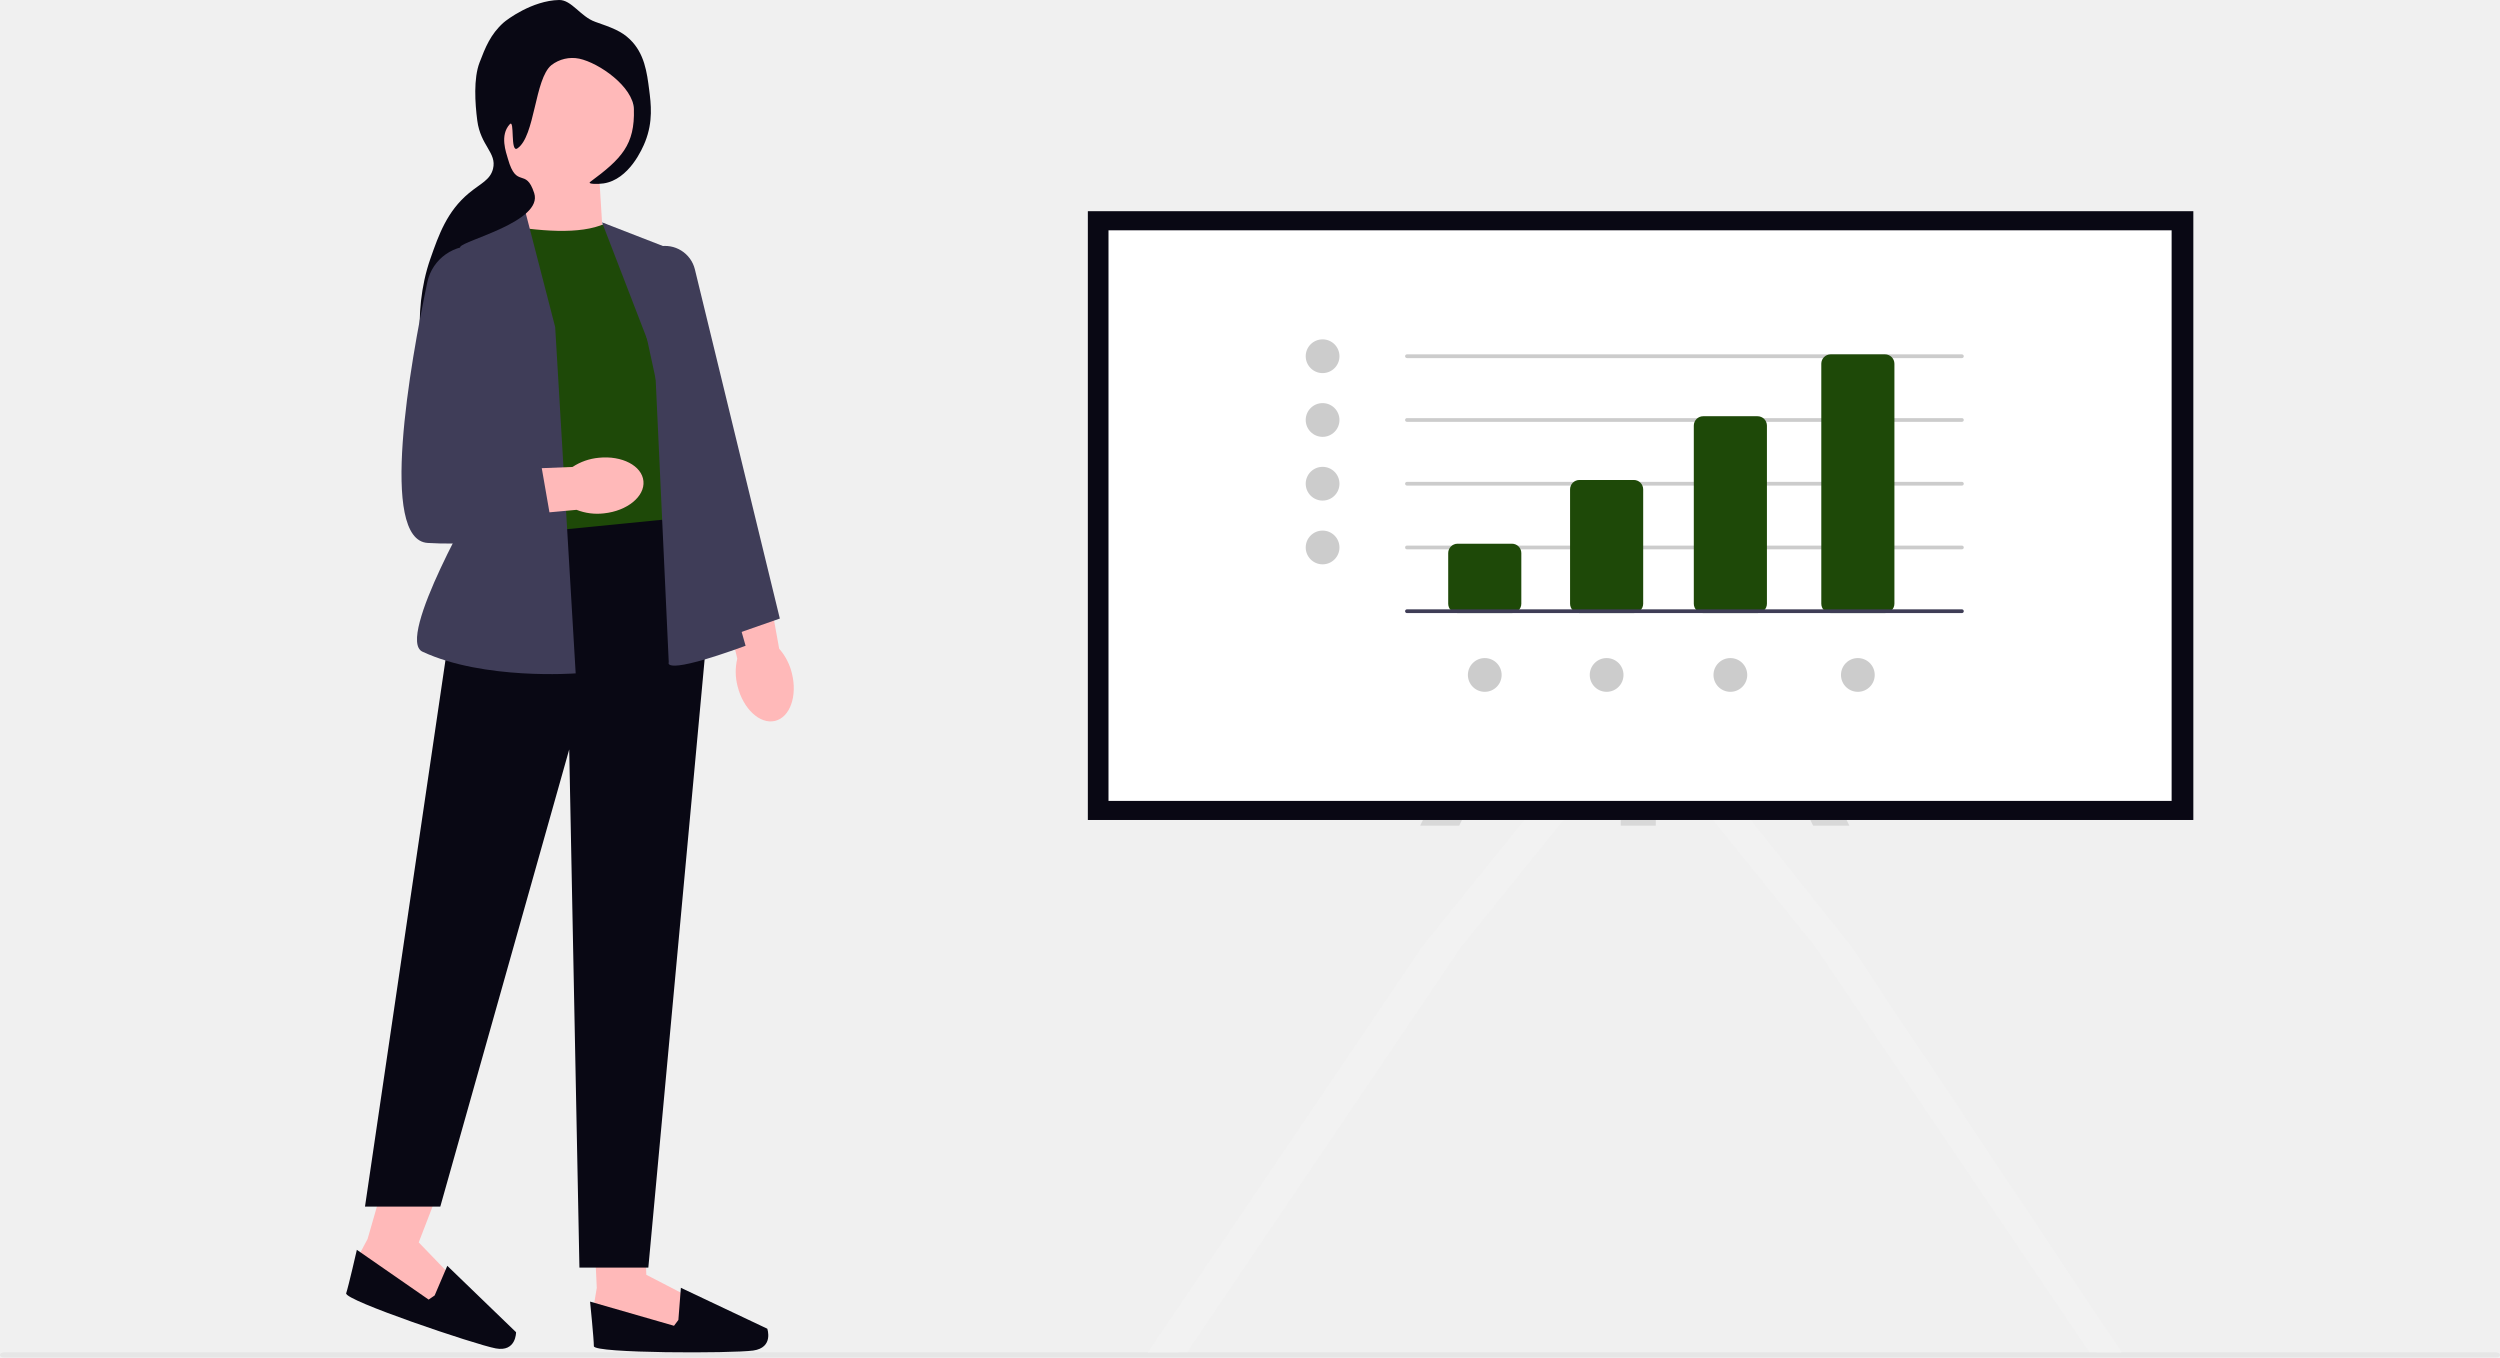
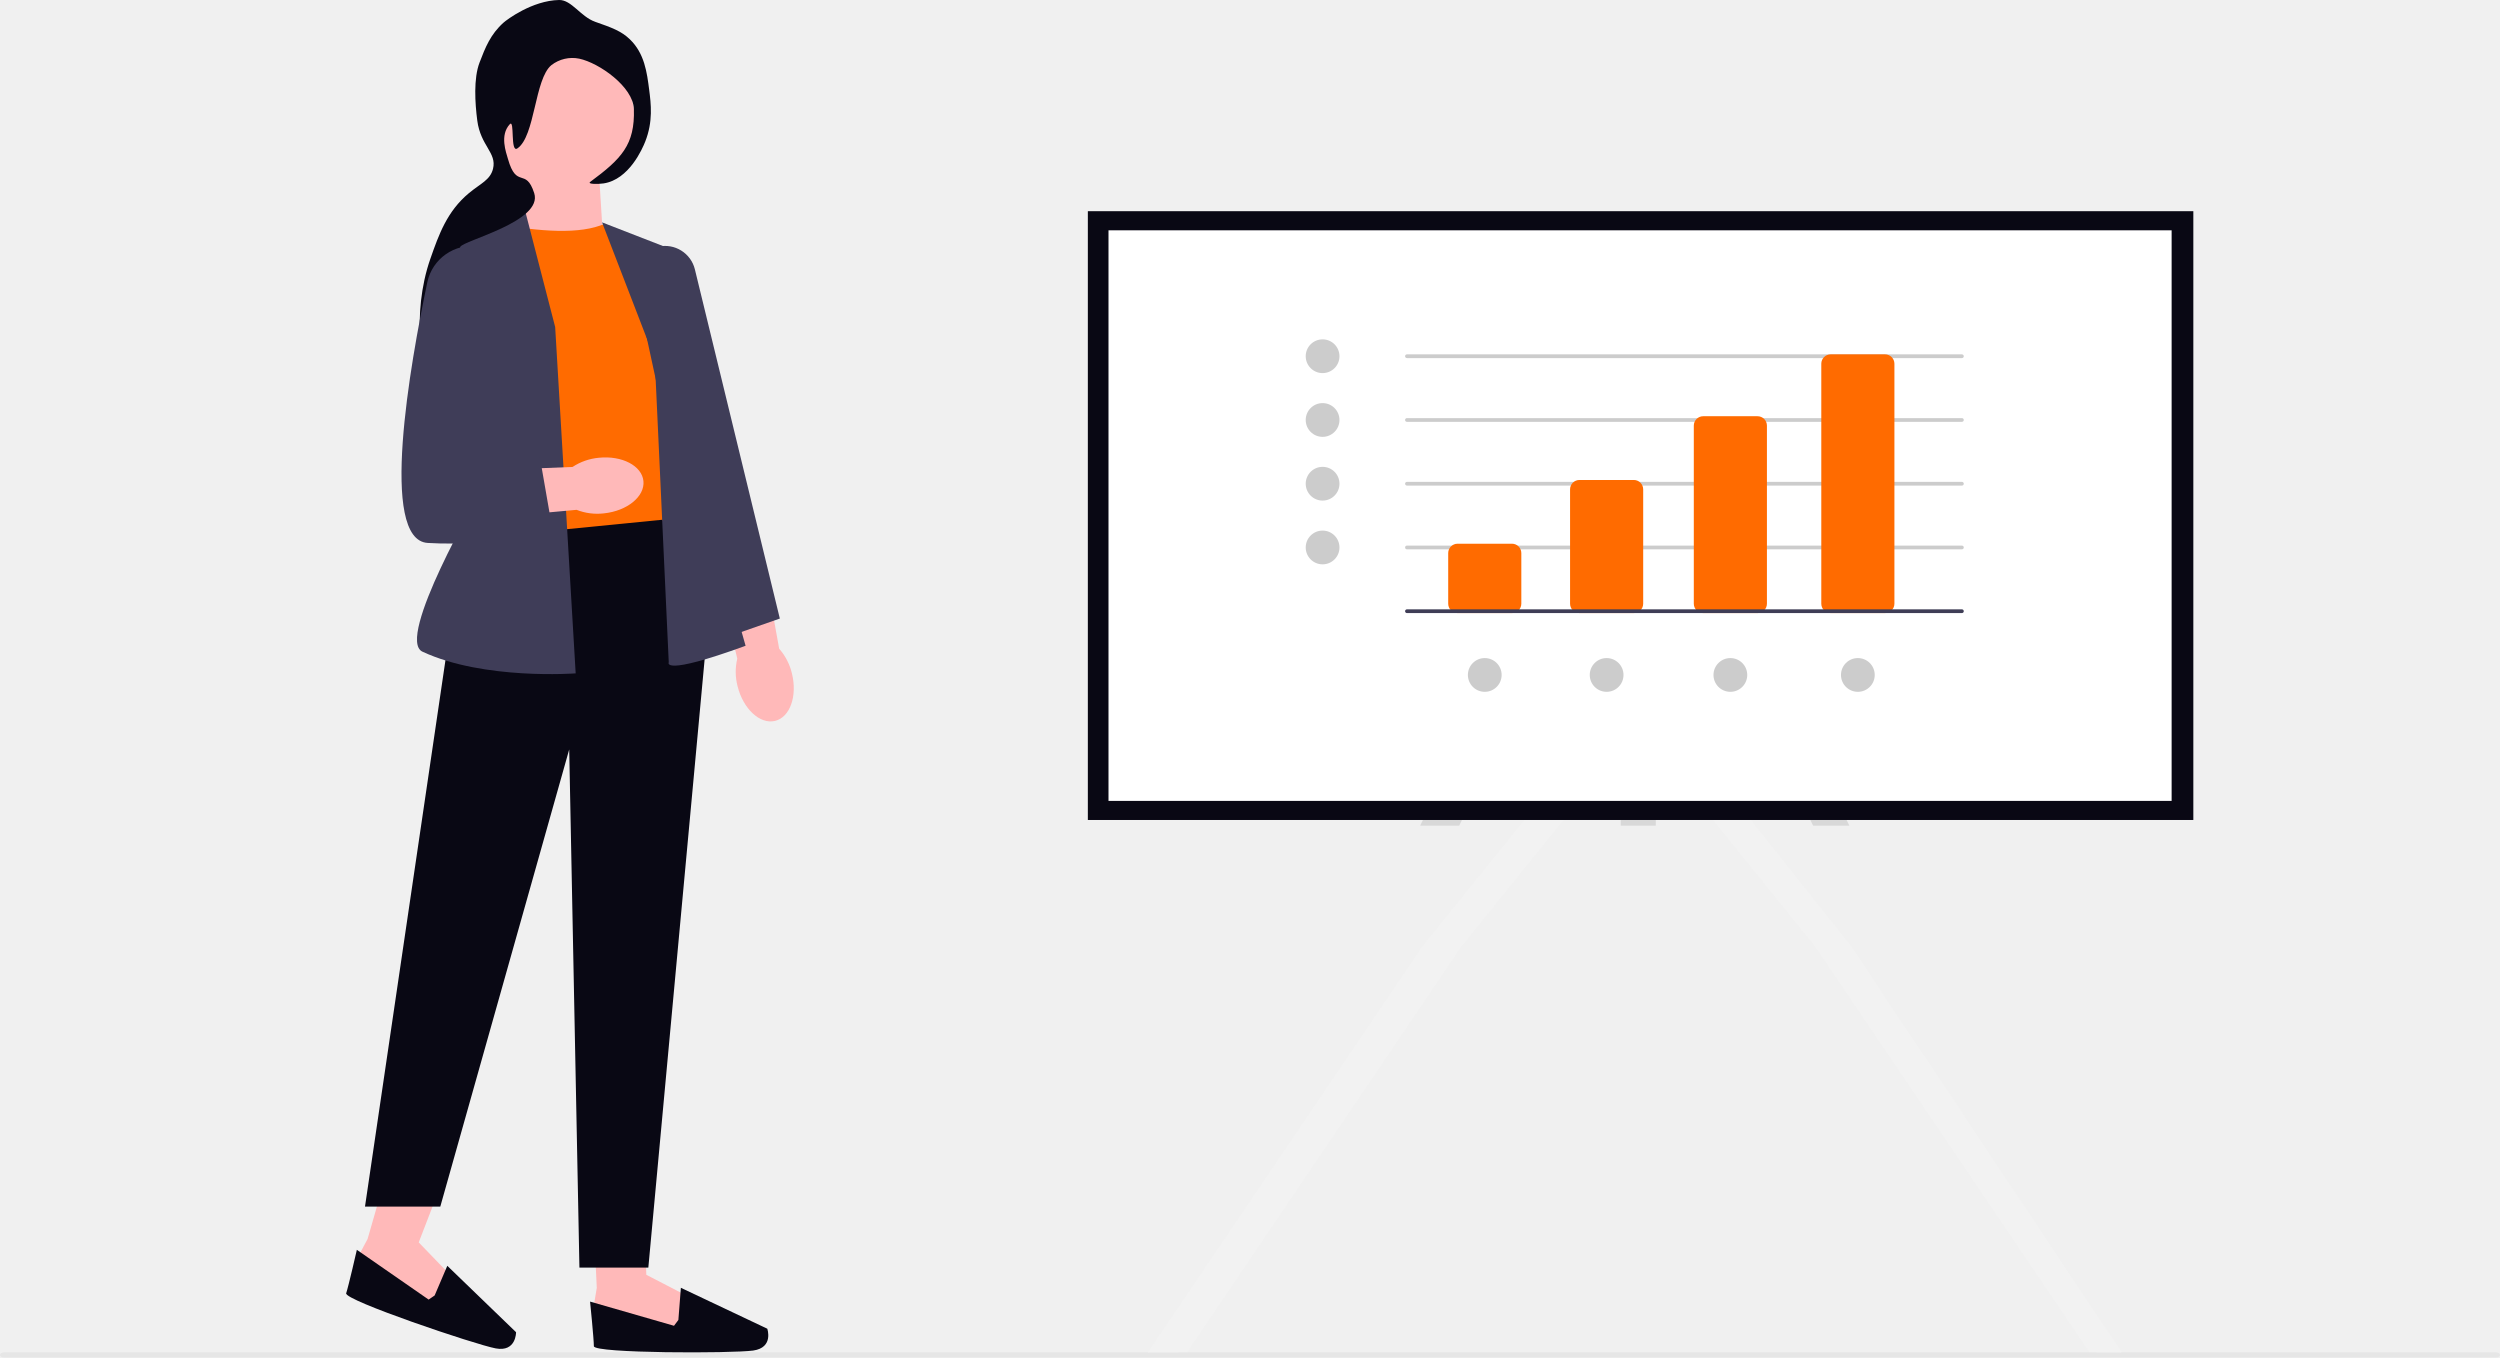
<svg xmlns="http://www.w3.org/2000/svg" width="871.279" height="473.11" viewBox="0 0 871.279 473.11">
  <g transform="translate(-381.391 -227.002)">
    <path d="M0,624.089c0,.5.631.9,1.417.9H869.862c.786,0,1.417-.4,1.417-.9s-.631-.9-1.417-.9H1.417C.631,623.193,0,623.592,0,624.089Z" transform="translate(381.391 75.127)" fill="#e6e6e6" />
    <g transform="translate(502.026 227.002)">
      <path d="M367.916,297.887c1.973,7.906-.666,15.324-5.894,16.569s-11.064-4.155-13.036-12.064a19.667,19.667,0,0,1-.109-9.625l-7.92-33.6,16.462-3.357,6.06,33.483a19.947,19.947,0,0,1,4.438,8.6Z" transform="translate(-212.563 -63.208)" fill="#ffb9b9" />
      <g transform="translate(85.013 426.822)">
        <path d="M285.094,566.9l1.014,22.024-1.016,6.094,3.555,7.11,27.932,3.047,1.524-13.2-14.728-7.618-.428-12.444Z" transform="translate(-283.773 -566.897)" fill="#ffb9b9" />
        <path d="M314.115,607.312l-1.524,2.031-29.252-8.43s1.32,13,1.32,15.54,48.246,2.539,55.506,1.524,4.929-7.618,4.929-7.618l-30.107-14.252-.872,11.2Z" transform="translate(-283.34 -574.115)" fill="#090814" />
      </g>
      <g transform="translate(0 410.61)">
        <path d="M185.486,545.365l-6.087,21.19L176.486,572l1.093,7.874L203.066,591.7l5.669-12.022L197.22,567.751l7.223-18.731Z" transform="translate(-171.924 -545.365)" fill="#ffb9b9" />
        <path d="M201.27,594.436l-2.094,1.437-25.016-17.348s-2.91,12.739-3.723,15.145,44.9,17.846,52.1,19.207,7.107-5.64,7.107-5.64L205.682,584.1l-4.412,10.336Z" transform="translate(-170.427 -553.559)" fill="#090814" />
      </g>
      <path d="M277.445,82.7l1.067,17.321-32.343,1.641,10.016-22.821Z" transform="translate(-189.142 -19.481)" fill="#ffb9b9" />
-       <path d="M276.864,103.531c-8.669,3.867-22.535,2.809-38.249,0L236.158,212.4s49.156,9.883,66.057-8.352l-8.9-88.952-16.456-11.564h0Z" transform="translate(-186.669 -25.582)" fill="#1E4908" />
+       <path d="M276.864,103.531c-8.669,3.867-22.535,2.809-38.249,0L236.158,212.4s49.156,9.883,66.057-8.352l-8.9-88.952-16.456-11.564h0Z" transform="translate(-186.669 -25.582)" fill="#FF6B00" />
      <path d="M282.792,240.579l-69.4,6.859L179.15,479.971H205.39l44.934-159.335,3.558,180.573H277.9l20.459-221.046Z" transform="translate(-172.582 -59.445)" fill="#090814" />
      <path d="M240.341,94.671l-23.316,13.8A22.45,22.45,0,0,0,206.913,134.1l18.02,61.548s-29.344,50.413-19.809,54.86c21.427,9.994,53.4,7.561,53.4,7.561l-7.146-120.7-11.038-42.7h0Z" transform="translate(-178.529 -23.392)" fill="#3f3d58" />
      <path d="M288.877,102.924l26.364,10.242,6.227,76.054,17.438,61.269c-29.535,10.781-26.777,5.757-26.777,5.757l-4.892-105.72-18.359-47.6h0Z" transform="translate(-199.695 -25.431)" fill="#3f3d58" />
      <path d="M331.074,251.891l-.09-.416L304.035,126.83a10.717,10.717,0,0,1,20.888-4.8l29.6,121.675-23.45,8.185Z" transform="translate(-203.378 -28.13)" fill="#3f3d58" />
      <circle cx="26.24" cy="26.24" r="26.24" transform="translate(48.029 15.341)" fill="#ffb9b9" />
      <path d="M265.593,7.584c5.78,2.031,9.087,3.194,12.117,6.112,5.117,4.93,5.962,11.518,6.746,17.64.614,4.789,1.408,10.981-1.4,18.055-.957,2.414-5.6,13.17-14.485,14.529-1.745.267-5.842.337-4.661-.535,10.929-8.068,15.593-12.939,15.211-25.374-.238-7.727-12.044-16.069-19.054-17.568a11.939,11.939,0,0,0-9.7,2.26c-5.892,4.837-5.641,24.839-11.854,29.02-2.555,1.72-.853-10.385-2.653-8.422-3.552,3.873-1.274,9.8-.635,12.063,3.028,10.715,6.2,2.791,9.154,11.941,3.193,9.878-24.811,16.529-25.764,18.735-1.658,3.837,22.023,22.042,15.523,25.2-8.25,4.009-14.754-1.212-18.589,3.264-2.144,2.5-.984,5.152-4.857,12.935-1.264,2.541-1.9,3.811-2.456,3.766-2.648-.213-6.936-21.411,0-41.152,2.91-8.285,5.761-16.4,13.4-22.749,4.041-3.356,7.429-4.563,8.394-8.482,1.378-5.6-4.344-7.988-5.491-16.821-.784-6.041-1.335-14.681.8-20.219,2.014-5.23,3.763-9.769,8.339-13.885,1.1-.989,9.972-7.709,19.38-7.9,4.331-.087,7.514,5.818,12.535,7.583h0Z" transform="translate(-178.84 0)" fill="#090814" />
      <path d="M273.188,211.855c8.1-.853,15.082,2.794,15.587,8.145s-5.655,10.377-13.762,11.229A19.667,19.667,0,0,1,265.467,230l-34.378,3.163-1.032-16.769,34-1.338a19.946,19.946,0,0,1,9.131-3.2Z" transform="translate(-185.161 -52.317)" fill="#ffb9b9" />
      <path d="M222.9,114h0a15.969,15.969,0,0,0-17.859,12.523c-6.034,28.691-16.863,89.808.145,90.828,22.238,1.334,43.586-4,43.586-4l-5.337-30.688-17.346-1.779,10.2-47.724A15.974,15.974,0,0,0,222.9,114Z" transform="translate(-176.758 -28.13)" fill="#3f3d58" />
    </g>
    <path d="M358.106,306.427l-.828,1.032-5.368,6.659-56.31,69.8L200.048,525.256l-13.658.064,95.6-141.4,65.149-80.768,4.766,1.423,5.368,1.6Z" transform="translate(595.05 173)" fill="#f2f2f2" />
    <path d="M581.557,525.32l-11.241-.064L474.757,383.918,419.93,315.949l-6.844-8.49-.836-1.032.836-.25,6.844-2.045,3.29-.982,64.17,80.768Z" transform="translate(539.242 173)" fill="#f2f2f2" />
    <path d="M462.958,426.621H450.324L395.5,314.031v112.59H383.285V311l-56.31,115.624H313.37l65.149-133.792,4.766,2.357V261.38H395.5v33.075l3.29-1.626Z" transform="translate(562.956 88.138)" opacity="0.1" />
    <rect width="385.276" height="212.17" transform="translate(760.518 300.606)" fill="#090814" />
    <rect width="370.511" height="198.859" transform="translate(767.716 307.268)" fill="#fff" />
    <circle cx="5.881" cy="5.881" r="5.881" transform="translate(836.448 345.272)" fill="#ccc" />
    <circle cx="5.881" cy="5.881" r="5.881" transform="translate(836.448 367.489)" fill="#ccc" />
    <circle cx="5.881" cy="5.881" r="5.881" transform="translate(836.448 389.702)" fill="#ccc" />
    <circle cx="5.881" cy="5.881" r="5.881" transform="translate(836.448 411.919)" fill="#ccc" />
    <circle cx="5.881" cy="5.881" r="5.881" transform="translate(935.438 456.349)" fill="#ccc" />
    <circle cx="5.881" cy="5.881" r="5.881" transform="translate(892.967 456.349)" fill="#ccc" />
    <circle cx="5.881" cy="5.881" r="5.881" transform="translate(1022.994 456.349)" fill="#ccc" />
    <circle cx="5.881" cy="5.881" r="5.881" transform="translate(978.562 456.349)" fill="#ccc" />
    <path d="M517.271,257.807H323.864a.653.653,0,0,1,0-1.307H517.271a.653.653,0,0,1,0,1.307Z" transform="translate(547.867 93.998)" fill="#ccc" />
    <path d="M517.271,291.807H323.864a.653.653,0,0,1,0-1.307H517.271a.653.653,0,0,1,0,1.307Z" transform="translate(547.867 82.215)" fill="#ccc" />
    <path d="M517.271,325.807H323.864a.653.653,0,0,1,0-1.307H517.271a.653.653,0,0,1,0,1.307Z" transform="translate(547.867 70.432)" fill="#ccc" />
    <path d="M517.271,359.807H323.864a.653.653,0,0,1,0-1.307H517.271a.653.653,0,0,1,0,1.307Z" transform="translate(547.867 58.645)" fill="#ccc" />
-     <path d="M368.427,381.676H349.478a3.271,3.271,0,0,1-3.267-3.267V360.767a3.271,3.271,0,0,1,3.267-3.267h18.949a3.271,3.271,0,0,1,3.267,3.267v17.642a3.271,3.271,0,0,1-3.267,3.267Z" transform="translate(539.896 58.992)" fill="#1E4908" />
-     <path d="M433.427,369.891H414.478a3.271,3.271,0,0,1-3.267-3.267V326.767a3.271,3.271,0,0,1,3.267-3.267h18.949a3.271,3.271,0,0,1,3.267,3.267v39.857A3.271,3.271,0,0,1,433.427,369.891Z" transform="translate(517.367 70.776)" fill="#1E4908" />
-     <path d="M499.426,358.107H480.478a3.271,3.271,0,0,1-3.267-3.267V292.767a3.271,3.271,0,0,1,3.267-3.267h18.949a3.271,3.271,0,0,1,3.267,3.267V354.84a3.271,3.271,0,0,1-3.267,3.267Z" transform="translate(494.491 82.562)" fill="#1E4908" />
-     <path d="M567.426,346.669H548.478a3.271,3.271,0,0,1-3.267-3.267V259.767a3.271,3.271,0,0,1,3.267-3.267h18.949a3.271,3.271,0,0,1,3.267,3.267V343.4a3.271,3.271,0,0,1-3.267,3.267Z" transform="translate(470.922 93.998)" fill="#1E4908" />
+     <path d="M368.427,381.676H349.478a3.271,3.271,0,0,1-3.267-3.267V360.767a3.271,3.271,0,0,1,3.267-3.267h18.949a3.271,3.271,0,0,1,3.267,3.267v17.642a3.271,3.271,0,0,1-3.267,3.267Z" transform="translate(539.896 58.992)" fill="#FF6B00" />
+     <path d="M433.427,369.891H414.478a3.271,3.271,0,0,1-3.267-3.267V326.767a3.271,3.271,0,0,1,3.267-3.267h18.949a3.271,3.271,0,0,1,3.267,3.267v39.857A3.271,3.271,0,0,1,433.427,369.891Z" transform="translate(517.367 70.776)" fill="#FF6B00" />
+     <path d="M499.426,358.107H480.478a3.271,3.271,0,0,1-3.267-3.267V292.767a3.271,3.271,0,0,1,3.267-3.267h18.949a3.271,3.271,0,0,1,3.267,3.267V354.84a3.271,3.271,0,0,1-3.267,3.267Z" transform="translate(494.491 82.562)" fill="#FF6B00" />
+     <path d="M567.426,346.669H548.478a3.271,3.271,0,0,1-3.267-3.267V259.767a3.271,3.271,0,0,1,3.267-3.267h18.949a3.271,3.271,0,0,1,3.267,3.267V343.4a3.271,3.271,0,0,1-3.267,3.267Z" transform="translate(470.922 93.998)" fill="#FF6B00" />
    <path d="M517.271,393.807H323.864a.653.653,0,0,1,0-1.307H517.271a.653.653,0,0,1,0,1.307Z" transform="translate(547.867 46.862)" fill="#3f3d56" />
  </g>
</svg>
